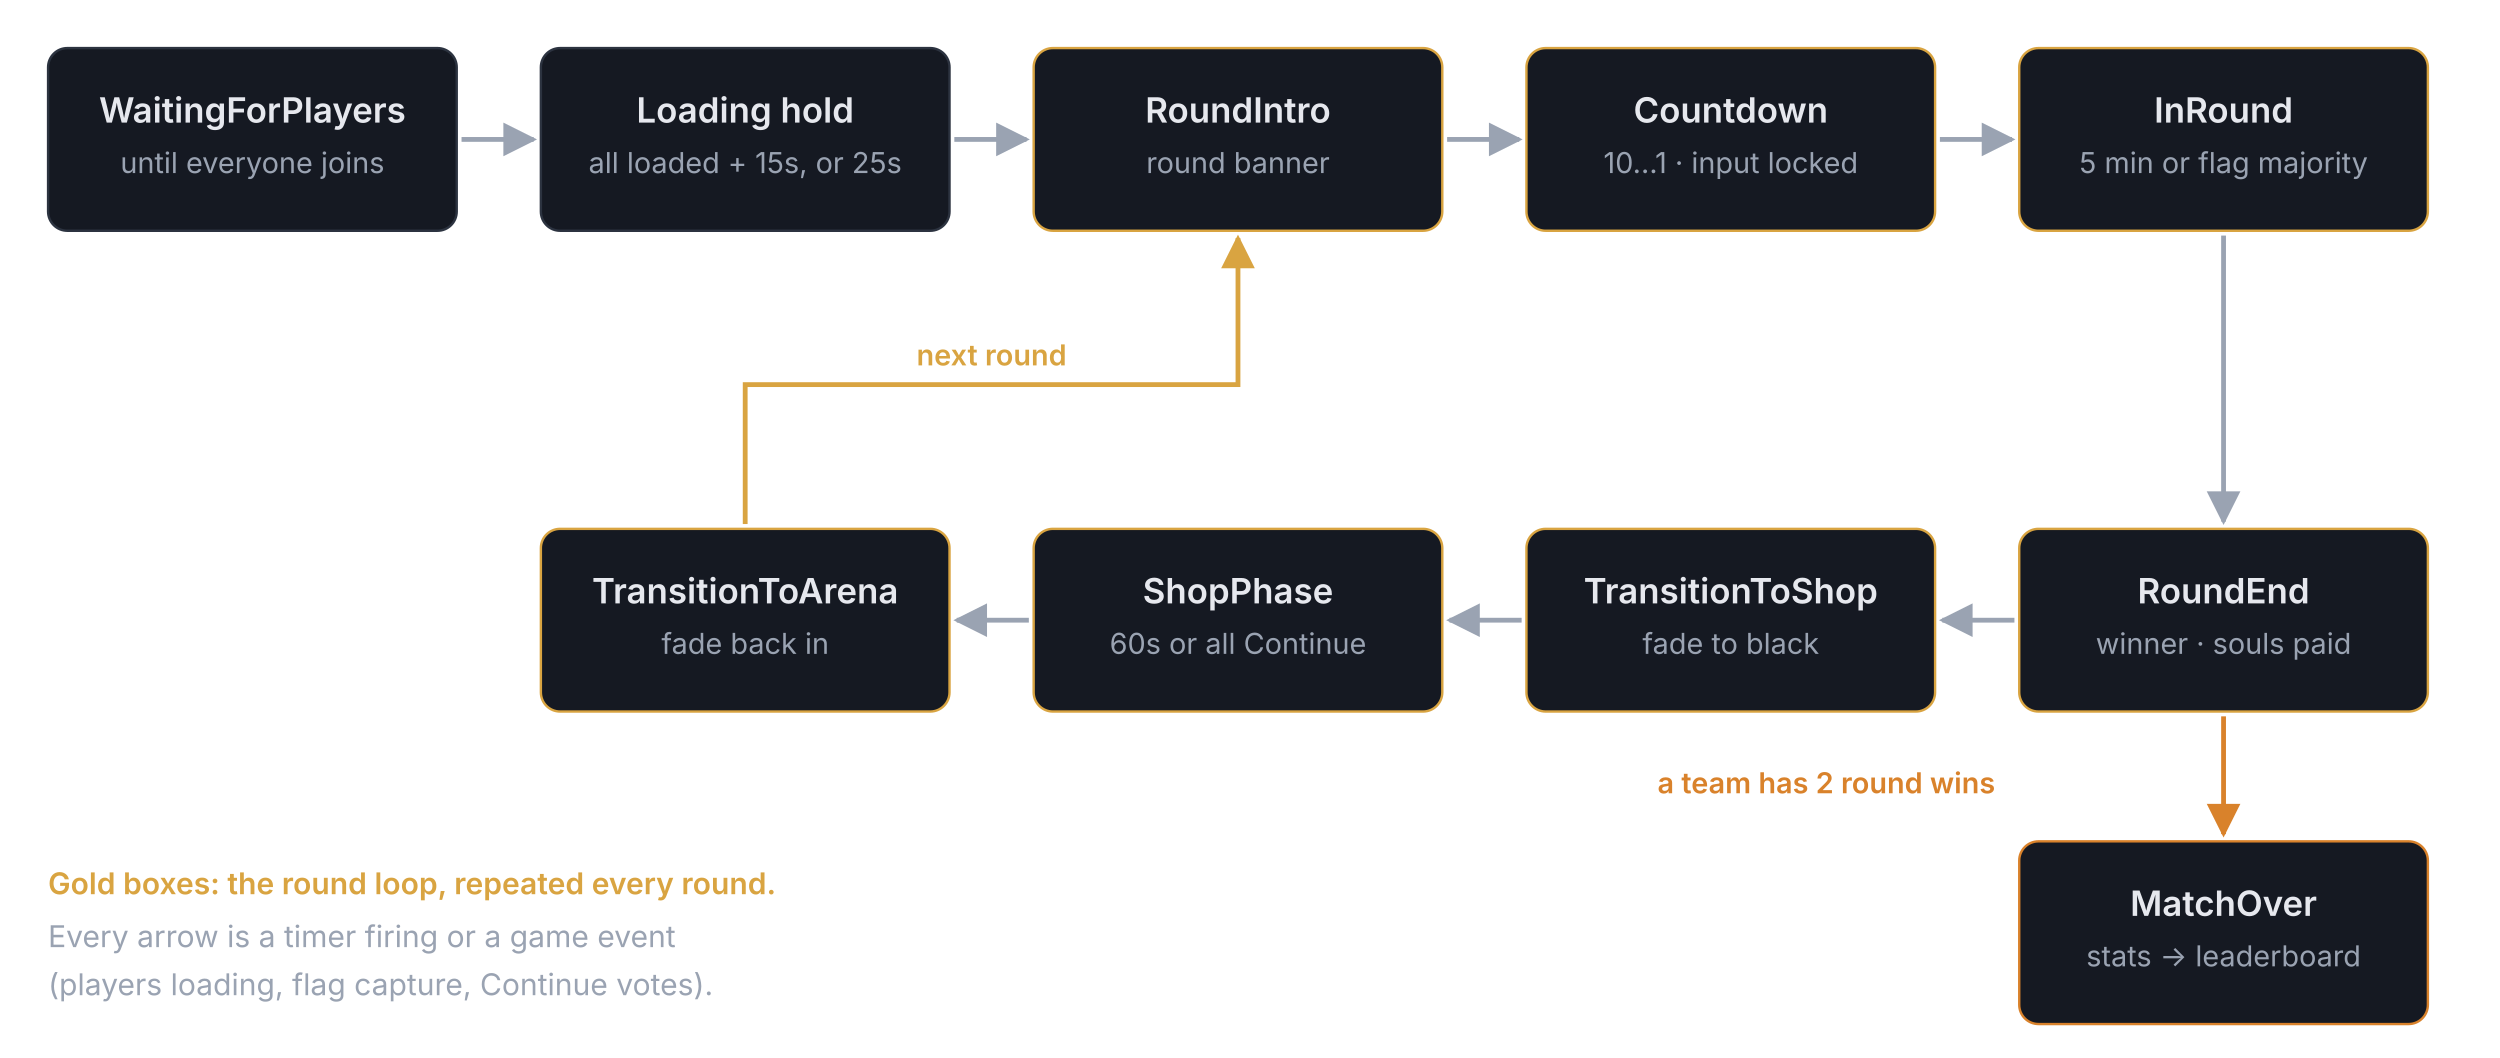
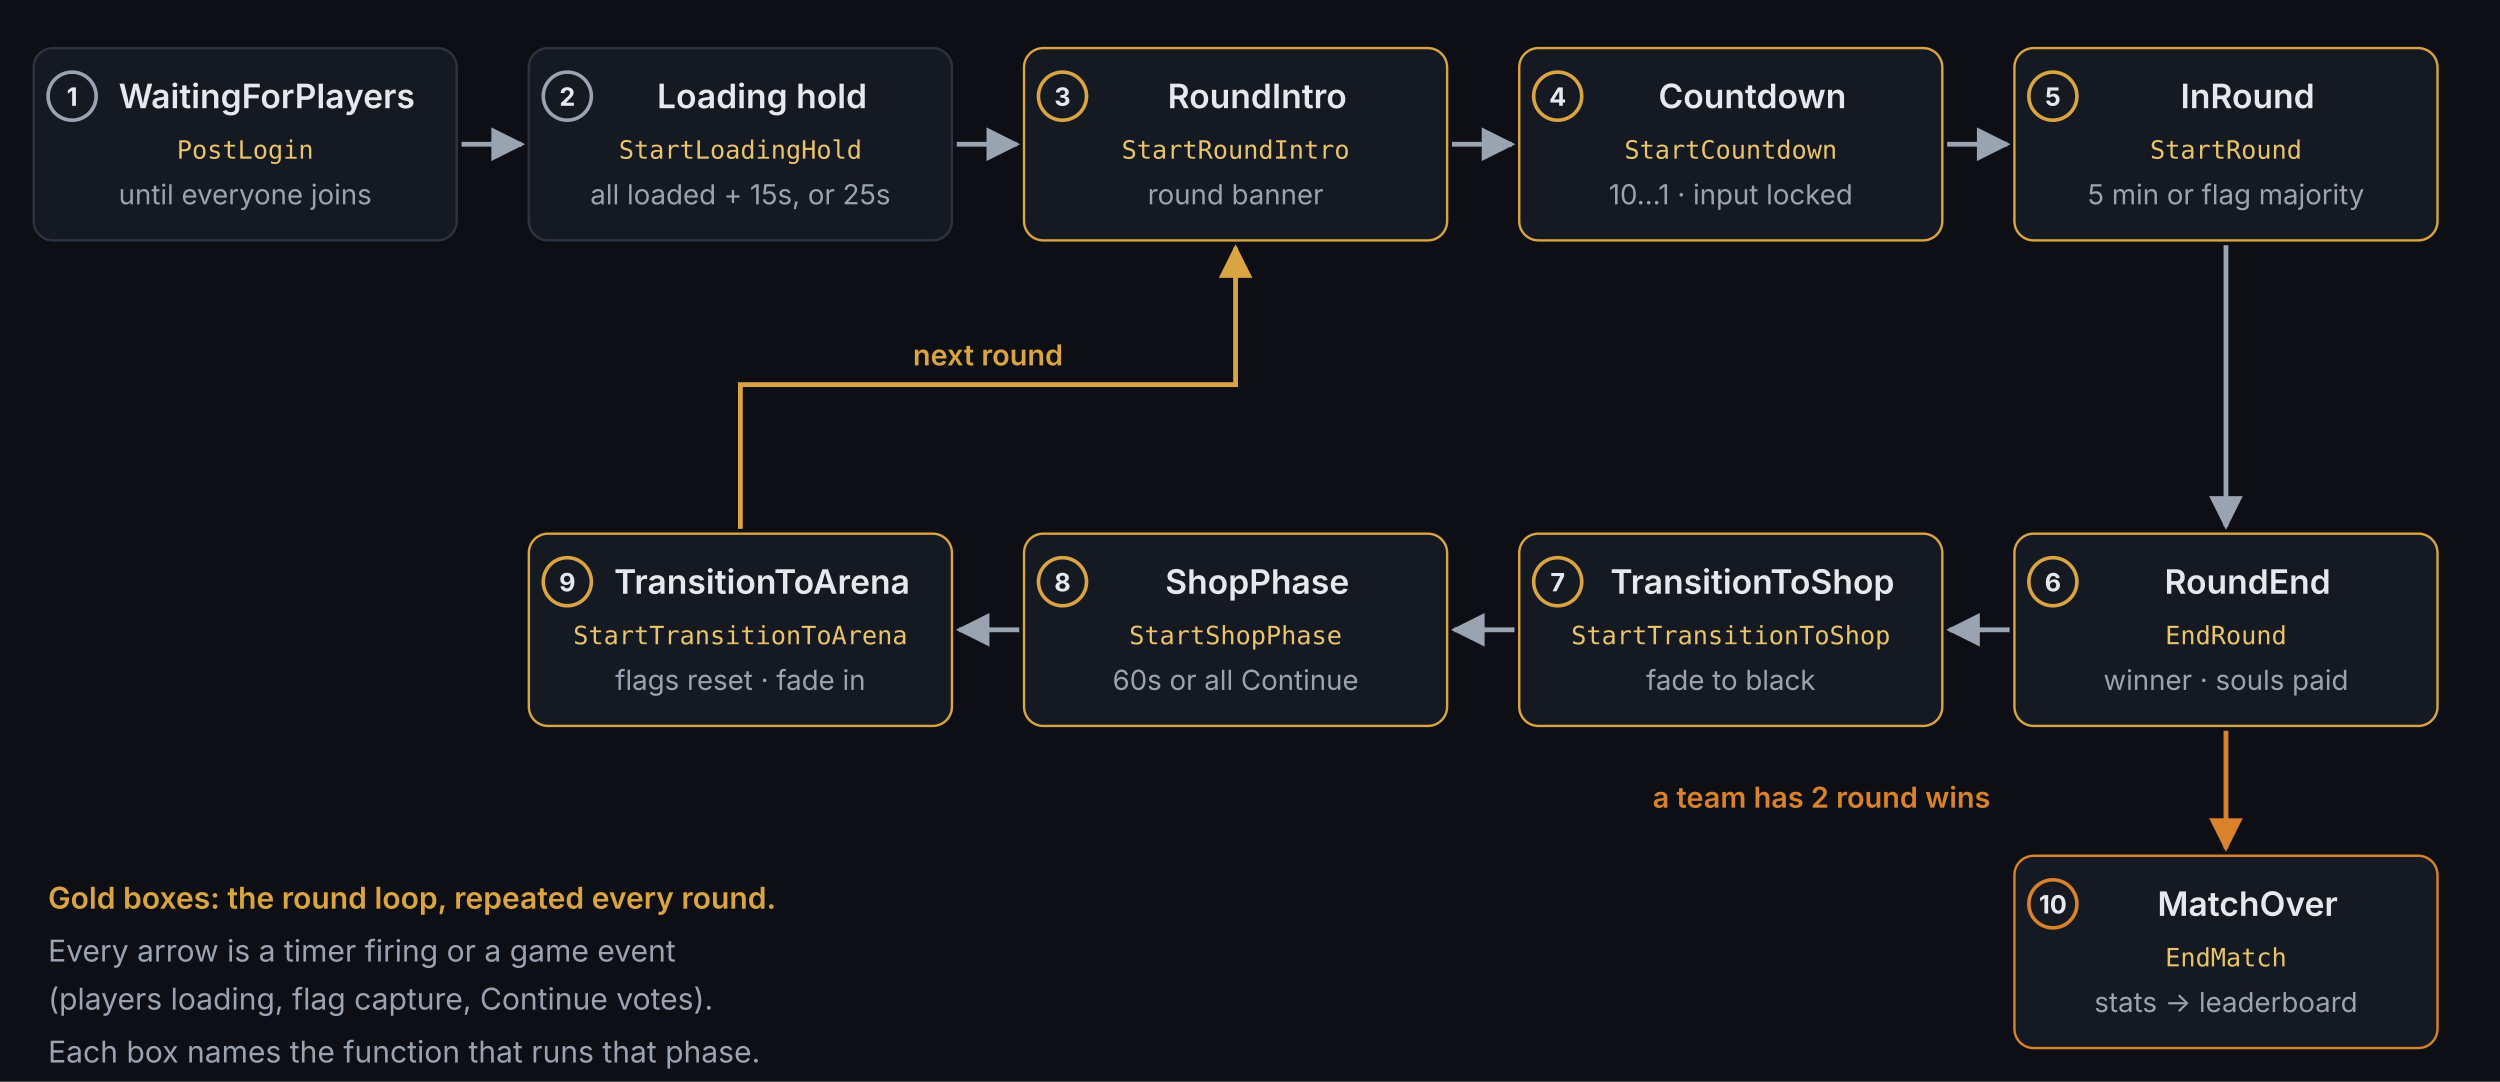
- <svg xmlns="http://www.w3.org/2000/svg" viewBox="0 0 1040 440" font-family="Inter, system-ui, Segoe UI, sans-serif" role="img" aria-label="Match phases: waiting for players, loading hold, then a loop of round intro, countdown, in round, round end, transition to shop, shop, transition to arena and back to round intro, until a team has two round wins and the match ends.">
+ <svg xmlns="http://www.w3.org/2000/svg" viewBox="0 0 1040 450" font-family="Inter, system-ui, Segoe UI, sans-serif" role="img" aria-label="Match phases: waiting for players, loading hold, then a loop of round intro, countdown, in round, round end, transition to shop, shop, transition to arena and back to round intro, until a team has two round wins and the match ends.">
  <defs>
    <marker id="h9aa3b2" viewBox="0 0 10 10" refX="9" refY="5" markerWidth="7" markerHeight="7" orient="auto-start-reverse">
      <path d="M0 0 L10 5 L0 10 z" fill="#9aa3b2" />
    </marker>
    <marker id="hd9a441" viewBox="0 0 10 10" refX="9" refY="5" markerWidth="7" markerHeight="7" orient="auto-start-reverse">
      <path d="M0 0 L10 5 L0 10 z" fill="#d9a441" />
    </marker>
    <marker id="hd9822b" viewBox="0 0 10 10" refX="9" refY="5" markerWidth="7" markerHeight="7" orient="auto-start-reverse">
      <path d="M0 0 L10 5 L0 10 z" fill="#d9822b" />
    </marker>
  </defs>
-   <rect x="20" y="20" width="170" height="76" rx="8" fill="#151922" stroke="#2c3340" />
-   <text x="105.0" y="51" font-size="14.5" fill="#e6e8ee" font-weight="600" text-anchor="middle">WaitingForPlayers</text>
-   <text x="105.0" y="72" font-size="12" fill="#9aa3b2" font-weight="400" text-anchor="middle">until everyone joins</text>
-   <rect x="225" y="20" width="170" height="76" rx="8" fill="#151922" stroke="#2c3340" />
-   <text x="310.0" y="51" font-size="14.5" fill="#e6e8ee" font-weight="600" text-anchor="middle">Loading hold</text>
-   <text x="310.0" y="72" font-size="12" fill="#9aa3b2" font-weight="400" text-anchor="middle">all loaded + 15s, or 25s</text>
-   <rect x="430" y="20" width="170" height="76" rx="8" fill="#151922" stroke="#d9a441" />
-   <text x="515.0" y="51" font-size="14.5" fill="#e6e8ee" font-weight="600" text-anchor="middle">RoundIntro</text>
-   <text x="515.0" y="72" font-size="12" fill="#9aa3b2" font-weight="400" text-anchor="middle">round banner</text>
-   <rect x="635" y="20" width="170" height="76" rx="8" fill="#151922" stroke="#d9a441" />
-   <text x="720.0" y="51" font-size="14.5" fill="#e6e8ee" font-weight="600" text-anchor="middle">Countdown</text>
-   <text x="720.0" y="72" font-size="12" fill="#9aa3b2" font-weight="400" text-anchor="middle">10…1 · input locked</text>
-   <rect x="840" y="20" width="170" height="76" rx="8" fill="#151922" stroke="#d9a441" />
-   <text x="925.0" y="51" font-size="14.5" fill="#e6e8ee" font-weight="600" text-anchor="middle">InRound</text>
-   <text x="925.0" y="72" font-size="12" fill="#9aa3b2" font-weight="400" text-anchor="middle">5 min or flag majority</text>
-   <rect x="840" y="220" width="170" height="76" rx="8" fill="#151922" stroke="#d9a441" />
-   <text x="925.0" y="251" font-size="14.5" fill="#e6e8ee" font-weight="600" text-anchor="middle">RoundEnd</text>
-   <text x="925.0" y="272" font-size="12" fill="#9aa3b2" font-weight="400" text-anchor="middle">winner · souls paid</text>
-   <rect x="635" y="220" width="170" height="76" rx="8" fill="#151922" stroke="#d9a441" />
-   <text x="720.0" y="251" font-size="14.5" fill="#e6e8ee" font-weight="600" text-anchor="middle">TransitionToShop</text>
-   <text x="720.0" y="272" font-size="12" fill="#9aa3b2" font-weight="400" text-anchor="middle">fade to black</text>
-   <rect x="430" y="220" width="170" height="76" rx="8" fill="#151922" stroke="#d9a441" />
-   <text x="515.0" y="251" font-size="14.5" fill="#e6e8ee" font-weight="600" text-anchor="middle">ShopPhase</text>
-   <text x="515.0" y="272" font-size="12" fill="#9aa3b2" font-weight="400" text-anchor="middle">60s or all Continue</text>
-   <rect x="225" y="220" width="170" height="76" rx="8" fill="#151922" stroke="#d9a441" />
-   <text x="310.0" y="251" font-size="14.5" fill="#e6e8ee" font-weight="600" text-anchor="middle">TransitionToArena</text>
-   <text x="310.0" y="272" font-size="12" fill="#9aa3b2" font-weight="400" text-anchor="middle">fade back in</text>
-   <rect x="840" y="350" width="170" height="76" rx="8" fill="#151922" stroke="#d9822b" />
-   <text x="925.0" y="381" font-size="14.5" fill="#e6e8ee" font-weight="600" text-anchor="middle">MatchOver</text>
-   <text x="925.0" y="402" font-size="12" fill="#9aa3b2" font-weight="400" text-anchor="middle">stats → leaderboard</text>
-   <path d="M192 58.0 L222 58.0" fill="none" stroke="#9aa3b2" stroke-width="2" marker-end="url(#h9aa3b2)" />
-   <path d="M397 58.0 L427 58.0" fill="none" stroke="#9aa3b2" stroke-width="2" marker-end="url(#h9aa3b2)" />
-   <path d="M602 58.0 L632 58.0" fill="none" stroke="#9aa3b2" stroke-width="2" marker-end="url(#h9aa3b2)" />
-   <path d="M807 58.0 L837 58.0" fill="none" stroke="#9aa3b2" stroke-width="2" marker-end="url(#h9aa3b2)" />
-   <path d="M925.0 98 L925.0 217" fill="none" stroke="#9aa3b2" stroke-width="2" marker-end="url(#h9aa3b2)" />
-   <path d="M838 258.0 L808 258.0" fill="none" stroke="#9aa3b2" stroke-width="2" marker-end="url(#h9aa3b2)" />
-   <path d="M633 258.0 L603 258.0" fill="none" stroke="#9aa3b2" stroke-width="2" marker-end="url(#h9aa3b2)" />
-   <path d="M428 258.0 L398 258.0" fill="none" stroke="#9aa3b2" stroke-width="2" marker-end="url(#h9aa3b2)" />
-   <path d="M310.0 218 L310.0 160 L515.0 160 L515.0 99" fill="none" stroke="#d9a441" stroke-width="2" marker-end="url(#hd9a441)" />
-   <text x="412.5" y="152" font-size="12" fill="#d9a441" font-weight="600" text-anchor="middle">next round</text>
-   <path d="M925.0 298 L925.0 347" fill="none" stroke="#d9822b" stroke-width="2" marker-end="url(#hd9822b)" />
-   <text x="830" y="330" font-size="12" fill="#d9822b" font-weight="600" text-anchor="end">a team has 2 round wins</text>
-   <text x="20" y="372" font-size="12.5" fill="#d9a441" font-weight="600" text-anchor="start">Gold boxes: the round loop, repeated every round.</text>
-   <text x="20" y="394" font-size="12.5" fill="#9aa3b2" font-weight="400" text-anchor="start">Every arrow is a timer firing or a game event</text>
-   <text x="20" y="414" font-size="12.5" fill="#9aa3b2" font-weight="400" text-anchor="start">(players loading, flag capture, Continue votes).</text>
+   <rect width="100%" height="100%" fill="#0d0f14" />
+   <rect x="14" y="20" width="176" height="80" rx="8" fill="#151922" stroke="#2c3340" />
+   <circle cx="30" cy="40" r="10" fill="none" stroke="#9aa3b2" stroke-width="1.5" />
+   <text x="30" y="44" font-size="10.5" fill="#e6e8ee" font-weight="700" text-anchor="middle">1</text>
+   <text x="111.0" y="45" font-size="14" fill="#e6e8ee" font-weight="600" text-anchor="middle">WaitingForPlayers</text>
+   <text x="102.0" y="66" font-size="10.5" fill="#e9c46a" font-weight="500" text-anchor="middle" font-family="JetBrains Mono, Consolas, monospace">PostLogin</text>
+   <text x="102.0" y="85" font-size="11.5" fill="#9aa3b2" font-weight="400" text-anchor="middle">until everyone joins</text>
+   <rect x="220" y="20" width="176" height="80" rx="8" fill="#151922" stroke="#2c3340" />
+   <circle cx="236" cy="40" r="10" fill="none" stroke="#9aa3b2" stroke-width="1.5" />
+   <text x="236" y="44" font-size="10.5" fill="#e6e8ee" font-weight="700" text-anchor="middle">2</text>
+   <text x="317.0" y="45" font-size="14" fill="#e6e8ee" font-weight="600" text-anchor="middle">Loading hold</text>
+   <text x="308.0" y="66" font-size="10.5" fill="#e9c46a" font-weight="500" text-anchor="middle" font-family="JetBrains Mono, Consolas, monospace">StartLoadingHold</text>
+   <text x="308.0" y="85" font-size="11.5" fill="#9aa3b2" font-weight="400" text-anchor="middle">all loaded + 15s, or 25s</text>
+   <rect x="426" y="20" width="176" height="80" rx="8" fill="#151922" stroke="#d9a441" />
+   <circle cx="442" cy="40" r="10" fill="none" stroke="#d9a441" stroke-width="1.5" />
+   <text x="442" y="44" font-size="10.5" fill="#e6e8ee" font-weight="700" text-anchor="middle">3</text>
+   <text x="523.0" y="45" font-size="14" fill="#e6e8ee" font-weight="600" text-anchor="middle">RoundIntro</text>
+   <text x="514.0" y="66" font-size="10.5" fill="#e9c46a" font-weight="500" text-anchor="middle" font-family="JetBrains Mono, Consolas, monospace">StartRoundIntro</text>
+   <text x="514.0" y="85" font-size="11.5" fill="#9aa3b2" font-weight="400" text-anchor="middle">round banner</text>
+   <rect x="632" y="20" width="176" height="80" rx="8" fill="#151922" stroke="#d9a441" />
+   <circle cx="648" cy="40" r="10" fill="none" stroke="#d9a441" stroke-width="1.5" />
+   <text x="648" y="44" font-size="10.5" fill="#e6e8ee" font-weight="700" text-anchor="middle">4</text>
+   <text x="729.0" y="45" font-size="14" fill="#e6e8ee" font-weight="600" text-anchor="middle">Countdown</text>
+   <text x="720.0" y="66" font-size="10.5" fill="#e9c46a" font-weight="500" text-anchor="middle" font-family="JetBrains Mono, Consolas, monospace">StartCountdown</text>
+   <text x="720.0" y="85" font-size="11.5" fill="#9aa3b2" font-weight="400" text-anchor="middle">10…1 · input locked</text>
+   <rect x="838" y="20" width="176" height="80" rx="8" fill="#151922" stroke="#d9a441" />
+   <circle cx="854" cy="40" r="10" fill="none" stroke="#d9a441" stroke-width="1.5" />
+   <text x="854" y="44" font-size="10.5" fill="#e6e8ee" font-weight="700" text-anchor="middle">5</text>
+   <text x="935.0" y="45" font-size="14" fill="#e6e8ee" font-weight="600" text-anchor="middle">InRound</text>
+   <text x="926.0" y="66" font-size="10.5" fill="#e9c46a" font-weight="500" text-anchor="middle" font-family="JetBrains Mono, Consolas, monospace">StartRound</text>
+   <text x="926.0" y="85" font-size="11.5" fill="#9aa3b2" font-weight="400" text-anchor="middle">5 min or flag majority</text>
+   <rect x="838" y="222" width="176" height="80" rx="8" fill="#151922" stroke="#d9a441" />
+   <circle cx="854" cy="242" r="10" fill="none" stroke="#d9a441" stroke-width="1.5" />
+   <text x="854" y="246" font-size="10.5" fill="#e6e8ee" font-weight="700" text-anchor="middle">6</text>
+   <text x="935.0" y="247" font-size="14" fill="#e6e8ee" font-weight="600" text-anchor="middle">RoundEnd</text>
+   <text x="926.0" y="268" font-size="10.5" fill="#e9c46a" font-weight="500" text-anchor="middle" font-family="JetBrains Mono, Consolas, monospace">EndRound</text>
+   <text x="926.0" y="287" font-size="11.5" fill="#9aa3b2" font-weight="400" text-anchor="middle">winner · souls paid</text>
+   <rect x="632" y="222" width="176" height="80" rx="8" fill="#151922" stroke="#d9a441" />
+   <circle cx="648" cy="242" r="10" fill="none" stroke="#d9a441" stroke-width="1.5" />
+   <text x="648" y="246" font-size="10.5" fill="#e6e8ee" font-weight="700" text-anchor="middle">7</text>
+   <text x="729.0" y="247" font-size="14" fill="#e6e8ee" font-weight="600" text-anchor="middle">TransitionToShop</text>
+   <text x="720.0" y="268" font-size="10.5" fill="#e9c46a" font-weight="500" text-anchor="middle" font-family="JetBrains Mono, Consolas, monospace">StartTransitionToShop</text>
+   <text x="720.0" y="287" font-size="11.5" fill="#9aa3b2" font-weight="400" text-anchor="middle">fade to black</text>
+   <rect x="426" y="222" width="176" height="80" rx="8" fill="#151922" stroke="#d9a441" />
+   <circle cx="442" cy="242" r="10" fill="none" stroke="#d9a441" stroke-width="1.5" />
+   <text x="442" y="246" font-size="10.5" fill="#e6e8ee" font-weight="700" text-anchor="middle">8</text>
+   <text x="523.0" y="247" font-size="14" fill="#e6e8ee" font-weight="600" text-anchor="middle">ShopPhase</text>
+   <text x="514.0" y="268" font-size="10.5" fill="#e9c46a" font-weight="500" text-anchor="middle" font-family="JetBrains Mono, Consolas, monospace">StartShopPhase</text>
+   <text x="514.0" y="287" font-size="11.5" fill="#9aa3b2" font-weight="400" text-anchor="middle">60s or all Continue</text>
+   <rect x="220" y="222" width="176" height="80" rx="8" fill="#151922" stroke="#d9a441" />
+   <circle cx="236" cy="242" r="10" fill="none" stroke="#d9a441" stroke-width="1.5" />
+   <text x="236" y="246" font-size="10.5" fill="#e6e8ee" font-weight="700" text-anchor="middle">9</text>
+   <text x="317.0" y="247" font-size="14" fill="#e6e8ee" font-weight="600" text-anchor="middle">TransitionToArena</text>
+   <text x="308.0" y="268" font-size="10.5" fill="#e9c46a" font-weight="500" text-anchor="middle" font-family="JetBrains Mono, Consolas, monospace">StartTransitionToArena</text>
+   <text x="308.0" y="287" font-size="11.5" fill="#9aa3b2" font-weight="400" text-anchor="middle">flags reset · fade in</text>
+   <rect x="838" y="356" width="176" height="80" rx="8" fill="#151922" stroke="#d9822b" />
+   <circle cx="854" cy="376" r="10" fill="none" stroke="#d9822b" stroke-width="1.5" />
+   <text x="854" y="380" font-size="10.5" fill="#e6e8ee" font-weight="700" text-anchor="middle">10</text>
+   <text x="935.0" y="381" font-size="14" fill="#e6e8ee" font-weight="600" text-anchor="middle">MatchOver</text>
+   <text x="926.0" y="402" font-size="10.5" fill="#e9c46a" font-weight="500" text-anchor="middle" font-family="JetBrains Mono, Consolas, monospace">EndMatch</text>
+   <text x="926.0" y="421" font-size="11.5" fill="#9aa3b2" font-weight="400" text-anchor="middle">stats → leaderboard</text>
+   <path d="M192 60.0 L217 60.0" fill="none" stroke="#9aa3b2" stroke-width="2" marker-end="url(#h9aa3b2)" />
+   <path d="M398 60.0 L423 60.0" fill="none" stroke="#9aa3b2" stroke-width="2" marker-end="url(#h9aa3b2)" />
+   <path d="M604 60.0 L629 60.0" fill="none" stroke="#9aa3b2" stroke-width="2" marker-end="url(#h9aa3b2)" />
+   <path d="M810 60.0 L835 60.0" fill="none" stroke="#9aa3b2" stroke-width="2" marker-end="url(#h9aa3b2)" />
+   <path d="M926.0 102 L926.0 219" fill="none" stroke="#9aa3b2" stroke-width="2" marker-end="url(#h9aa3b2)" />
+   <path d="M836 262.0 L811 262.0" fill="none" stroke="#9aa3b2" stroke-width="2" marker-end="url(#h9aa3b2)" />
+   <path d="M630 262.0 L605 262.0" fill="none" stroke="#9aa3b2" stroke-width="2" marker-end="url(#h9aa3b2)" />
+   <path d="M424 262.0 L399 262.0" fill="none" stroke="#9aa3b2" stroke-width="2" marker-end="url(#h9aa3b2)" />
+   <path d="M308.0 220 L308.0 160 L514.0 160 L514.0 103" fill="none" stroke="#d9a441" stroke-width="2" marker-end="url(#hd9a441)" />
+   <text x="411.0" y="152" font-size="12" fill="#d9a441" font-weight="600" text-anchor="middle">next round</text>
+   <path d="M926.0 304 L926.0 353" fill="none" stroke="#d9822b" stroke-width="2" marker-end="url(#hd9822b)" />
+   <text x="828" y="336" font-size="12" fill="#d9822b" font-weight="600" text-anchor="end">a team has 2 round wins</text>
+   <text x="20" y="378" font-size="12.5" fill="#d9a441" font-weight="600" text-anchor="start">Gold boxes: the round loop, repeated every round.</text>
+   <text x="20" y="400" font-size="12.5" fill="#9aa3b2" font-weight="400" text-anchor="start">Every arrow is a timer firing or a game event</text>
+   <text x="20" y="420" font-size="12.5" fill="#9aa3b2" font-weight="400" text-anchor="start">(players loading, flag capture, Continue votes).</text>
+   <text x="20" y="442" font-size="12.5" fill="#9aa3b2" font-weight="400" text-anchor="start">Each box names the function that runs that phase.</text>
</svg>
